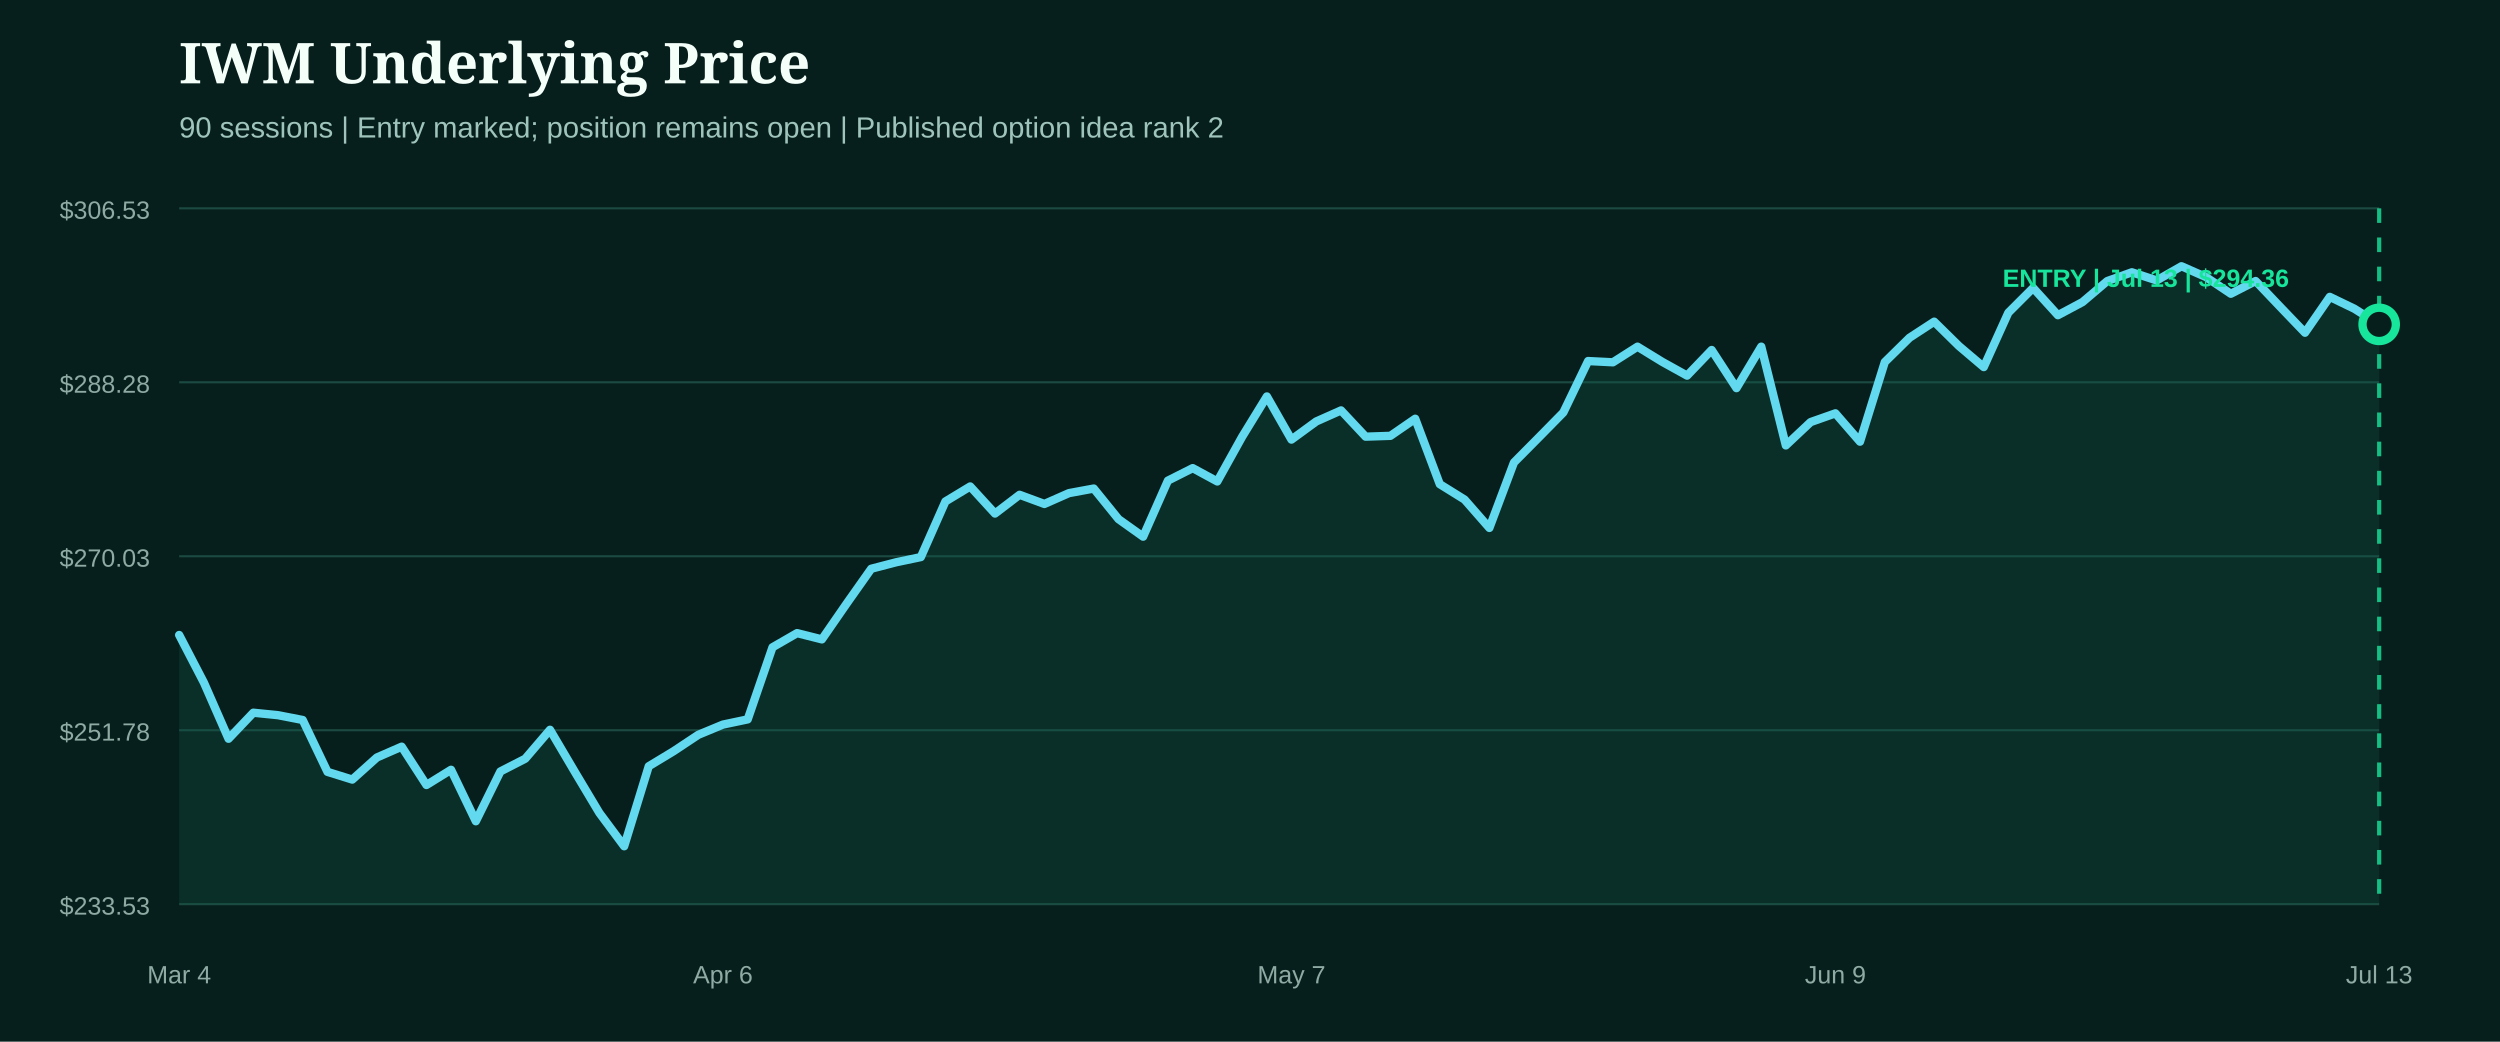
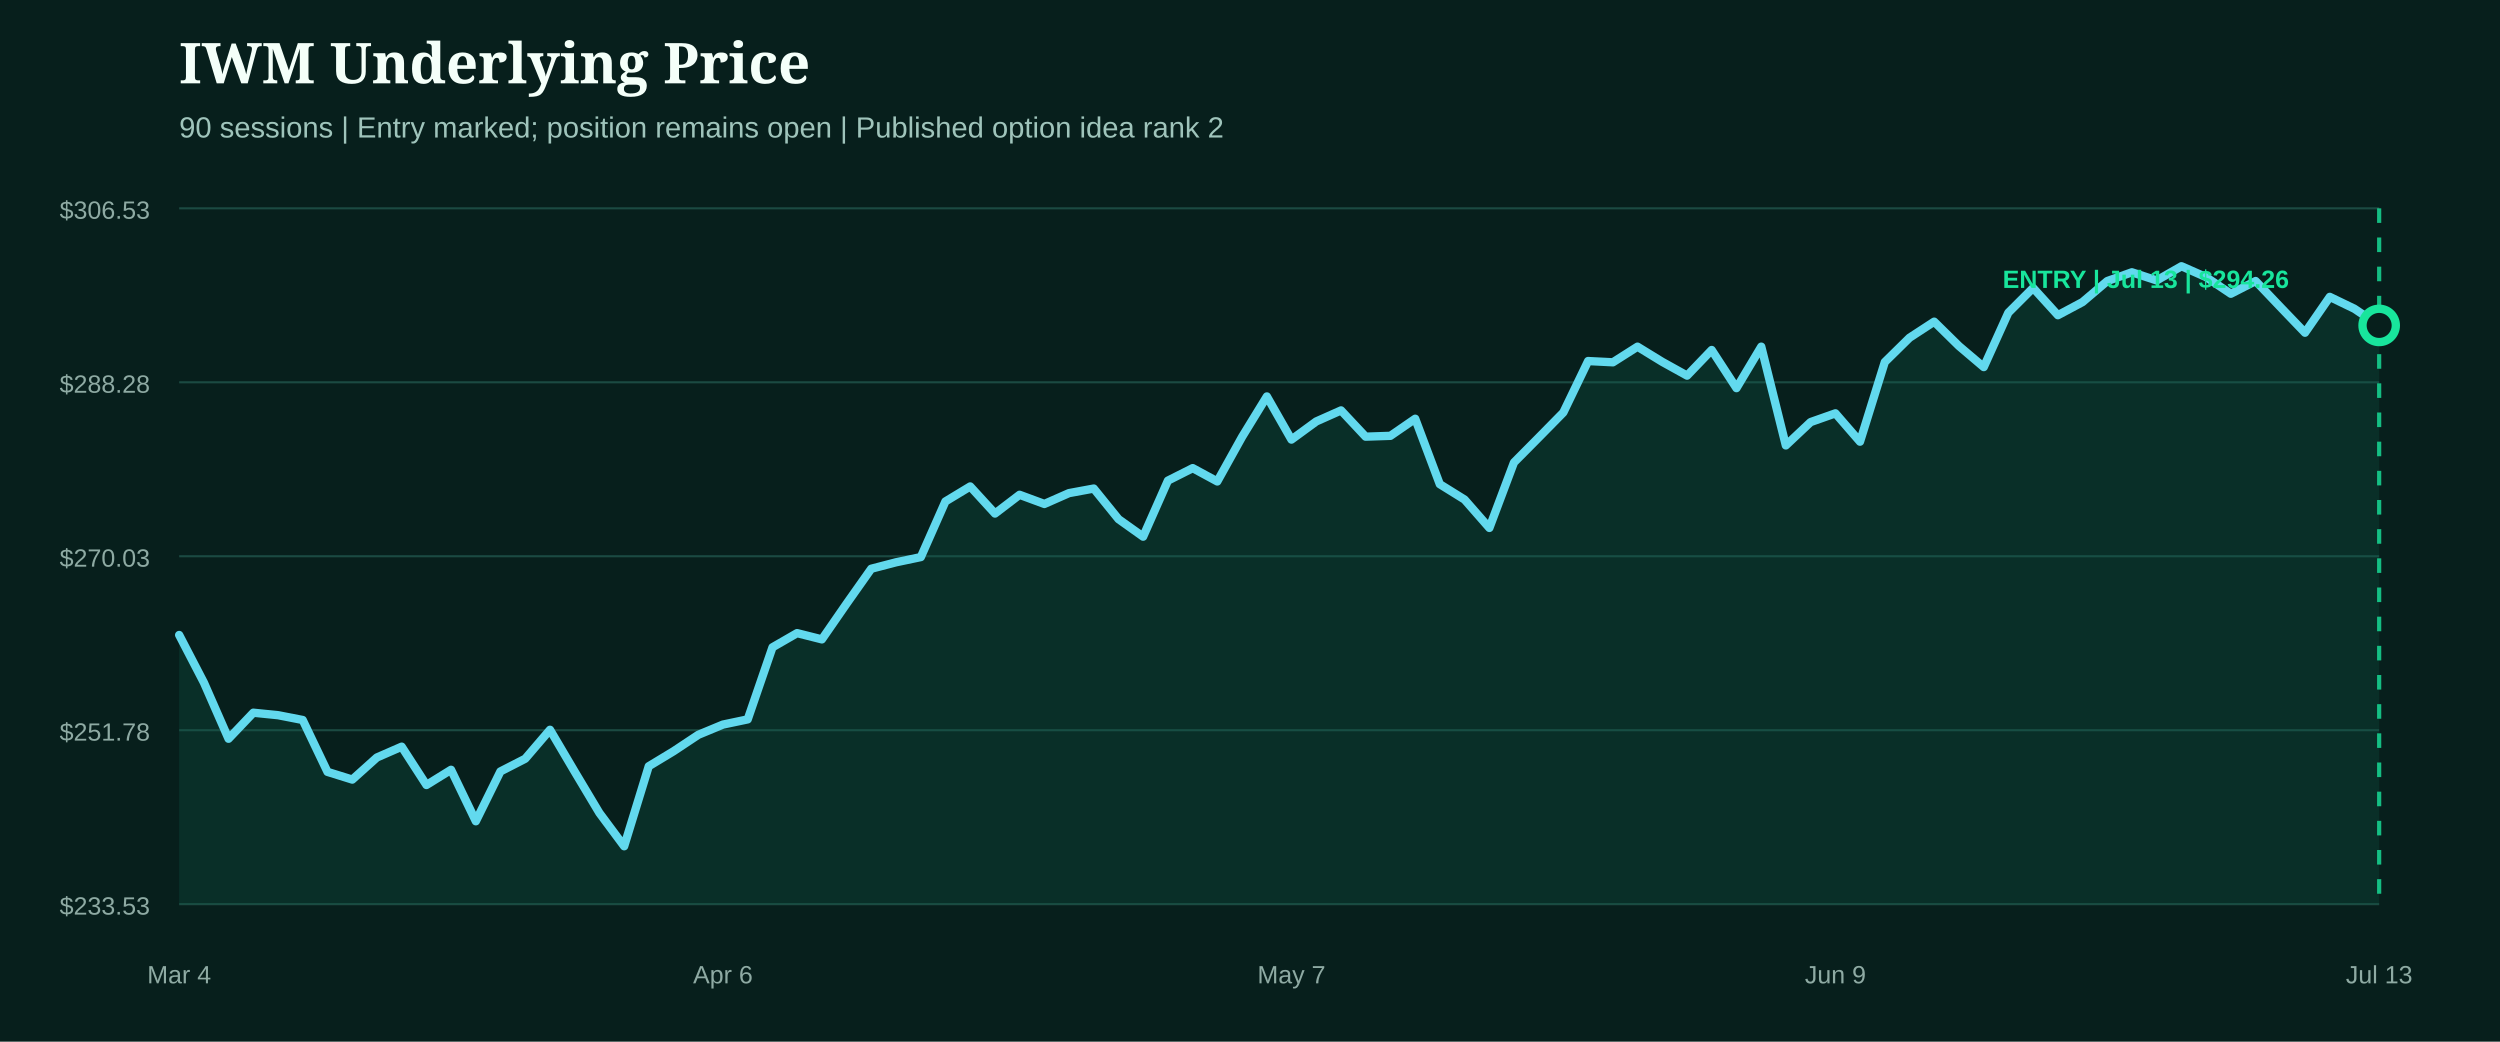
<svg xmlns="http://www.w3.org/2000/svg" width="1200" height="500" viewBox="0 0 1200 500" role="img" aria-label="IWM underlying price from entry">
  <rect width="1200" height="500" fill="#071f1c" />
  <style>.head{fill:#f4fff9;font:800 27px Georgia,serif}.sub{fill:#9fc4bb;font:14px Arial,sans-serif}.axis{fill:#8eaaa3;font:12px Arial,sans-serif}.marker{font:800 12px Arial,sans-serif}</style>
  <text x="86" y="40" class="head">IWM Underlying Price</text>
  <text x="86" y="66" class="sub">90 sessions | Entry marked; position remains open | Published option idea rank 2</text>
  <line x1="86" x2="1142" y1="100.0" y2="100.0" stroke="#1b4a42" stroke-width="1" />
  <text x="72" y="105.0" text-anchor="end" class="axis">$306.53</text>
  <line x1="86" x2="1142" y1="183.5" y2="183.5" stroke="#1b4a42" stroke-width="1" />
  <text x="72" y="188.5" text-anchor="end" class="axis">$288.28</text>
  <line x1="86" x2="1142" y1="267.0" y2="267.0" stroke="#1b4a42" stroke-width="1" />
  <text x="72" y="272.0" text-anchor="end" class="axis">$270.03</text>
  <line x1="86" x2="1142" y1="350.5" y2="350.5" stroke="#1b4a42" stroke-width="1" />
  <text x="72" y="355.5" text-anchor="end" class="axis">$251.78</text>
  <line x1="86" x2="1142" y1="434.0" y2="434.0" stroke="#1b4a42" stroke-width="1" />
  <text x="72" y="439.0" text-anchor="end" class="axis">$233.53</text>
-   <path d="M86.0,304.8 L97.9,327.7 L109.7,354.6 L121.6,342.1 L133.5,343.3 L145.3,345.6 L157.2,370.5 L169.1,374.2 L180.9,363.6 L192.8,358.4 L204.7,376.8 L216.5,369.5 L228.4,394.2 L240.2,370.3 L252.1,364.2 L264.0,350.3 L275.8,370.3 L287.7,390.2 L299.6,406.2 L311.4,367.8 L323.3,360.6 L335.2,352.7 L347.0,347.8 L358.9,345.3 L370.8,310.7 L382.6,303.9 L394.5,306.9 L406.4,289.7 L418.2,273.0 L430.1,269.9 L442.0,267.4 L453.8,240.7 L465.7,233.5 L477.6,246.5 L489.4,237.5 L501.3,241.9 L513.1,236.7 L525.0,234.5 L536.9,249.2 L548.7,257.6 L560.6,230.7 L572.5,224.7 L584.3,231.1 L596.2,209.7 L608.1,190.3 L619.9,211.0 L631.8,202.3 L643.7,197.0 L655.5,209.6 L667.4,209.2 L679.3,201.0 L691.1,232.4 L703.0,239.8 L714.9,253.4 L726.7,222.0 L738.6,210.0 L750.4,198.0 L762.3,173.3 L774.2,173.9 L786.0,166.4 L797.9,173.7 L809.8,180.3 L821.6,168.0 L833.5,186.3 L845.4,166.4 L857.2,213.8 L869.1,202.6 L881.0,198.4 L892.8,212.0 L904.7,173.8 L916.6,162.1 L928.4,154.4 L940.3,166.1 L952.2,176.2 L964.0,150.1 L975.9,138.2 L987.8,151.3 L999.6,145.0 L1011.5,134.9 L1023.3,130.7 L1035.2,134.6 L1047.1,127.8 L1058.9,133.0 L1070.8,141.0 L1082.7,134.9 L1094.5,147.3 L1106.4,159.7 L1118.3,142.5 L1130.1,148.2 L1142.0,155.7 L1142.0,434.0 L86.0,434.0 Z" fill="#0f5949" opacity="0.28" />
-   <path d="M86.0,304.8 L97.9,327.7 L109.7,354.6 L121.6,342.1 L133.5,343.3 L145.3,345.6 L157.2,370.5 L169.1,374.2 L180.9,363.6 L192.8,358.4 L204.7,376.8 L216.5,369.5 L228.4,394.2 L240.2,370.3 L252.1,364.2 L264.0,350.3 L275.8,370.3 L287.7,390.2 L299.6,406.2 L311.4,367.8 L323.3,360.6 L335.2,352.7 L347.0,347.8 L358.9,345.3 L370.8,310.7 L382.6,303.9 L394.5,306.9 L406.4,289.7 L418.2,273.0 L430.1,269.9 L442.0,267.4 L453.8,240.7 L465.7,233.5 L477.6,246.5 L489.4,237.5 L501.3,241.9 L513.1,236.7 L525.0,234.5 L536.9,249.2 L548.7,257.6 L560.6,230.7 L572.5,224.7 L584.3,231.1 L596.2,209.7 L608.1,190.3 L619.9,211.0 L631.8,202.3 L643.7,197.0 L655.5,209.6 L667.4,209.2 L679.3,201.0 L691.1,232.4 L703.0,239.8 L714.9,253.4 L726.7,222.0 L738.6,210.0 L750.4,198.0 L762.3,173.3 L774.2,173.9 L786.0,166.4 L797.9,173.7 L809.8,180.3 L821.6,168.0 L833.5,186.3 L845.4,166.4 L857.2,213.8 L869.1,202.6 L881.0,198.4 L892.8,212.0 L904.7,173.8 L916.6,162.1 L928.4,154.4 L940.3,166.1 L952.2,176.2 L964.0,150.1 L975.9,138.2 L987.8,151.3 L999.6,145.0 L1011.5,134.9 L1023.3,130.7 L1035.2,134.6 L1047.1,127.8 L1058.9,133.0 L1070.8,141.0 L1082.7,134.9 L1094.5,147.3 L1106.4,159.7 L1118.3,142.5 L1130.1,148.2 L1142.0,155.7" fill="none" stroke="#62d9ee" stroke-width="4" stroke-linecap="round" stroke-linejoin="round" />
+   <path d="M86.0,304.8 L97.9,327.7 L109.7,354.6 L121.6,342.1 L133.5,343.3 L145.3,345.6 L157.2,370.5 L169.1,374.2 L180.9,363.6 L192.8,358.4 L204.7,376.8 L216.5,369.5 L228.4,394.2 L240.2,370.3 L252.1,364.2 L264.0,350.3 L275.8,370.3 L287.7,390.2 L299.6,406.2 L311.4,367.8 L323.3,360.6 L335.2,352.7 L347.0,347.8 L358.9,345.3 L370.8,310.7 L382.6,303.9 L394.5,306.9 L406.4,289.7 L418.2,273.0 L430.1,269.9 L442.0,267.4 L453.8,240.7 L465.7,233.5 L477.6,246.5 L489.4,237.5 L501.3,241.9 L513.1,236.7 L525.0,234.5 L536.9,249.2 L548.7,257.6 L560.6,230.7 L572.5,224.7 L584.3,231.1 L596.2,209.7 L608.1,190.3 L619.9,211.0 L631.8,202.3 L643.7,197.0 L655.5,209.6 L667.4,209.2 L679.3,201.0 L691.1,232.4 L703.0,239.8 L714.9,253.4 L726.7,222.0 L738.6,210.0 L750.4,198.0 L762.3,173.3 L774.2,173.9 L786.0,166.4 L797.9,173.7 L809.8,180.3 L821.6,168.0 L833.5,186.3 L845.4,166.4 L857.2,213.8 L869.1,202.6 L881.0,198.4 L892.8,212.0 L904.7,173.8 L916.6,162.1 L928.4,154.4 L940.3,166.1 L952.2,176.2 L964.0,150.1 L975.9,138.2 L987.8,151.3 L999.6,145.0 L1011.5,134.9 L1023.3,130.7 L1035.2,134.6 L1047.1,127.8 L1058.9,133.0 L1070.8,141.0 L1082.7,134.9 L1094.5,147.3 L1106.4,159.7 L1118.3,142.5 L1130.1,148.2 L1142.0,156.2 L1142.0,434.0 L86.0,434.0 Z" fill="#0f5949" opacity="0.28" />
+   <path d="M86.0,304.8 L97.9,327.7 L109.7,354.6 L121.6,342.1 L133.5,343.3 L145.3,345.6 L157.2,370.5 L169.1,374.2 L180.9,363.6 L192.8,358.4 L204.7,376.8 L216.5,369.5 L228.4,394.2 L240.2,370.3 L252.1,364.2 L264.0,350.3 L275.8,370.3 L287.7,390.2 L299.6,406.2 L311.4,367.8 L323.3,360.6 L335.2,352.7 L347.0,347.8 L358.9,345.3 L370.8,310.7 L382.6,303.9 L394.5,306.9 L406.4,289.7 L418.2,273.0 L430.1,269.9 L442.0,267.4 L453.8,240.7 L465.7,233.5 L477.6,246.5 L489.4,237.5 L501.3,241.9 L513.1,236.7 L525.0,234.5 L536.9,249.2 L548.7,257.6 L560.6,230.7 L572.5,224.7 L584.3,231.1 L596.2,209.7 L608.1,190.3 L619.9,211.0 L631.8,202.3 L643.7,197.0 L655.5,209.6 L667.4,209.2 L679.3,201.0 L691.1,232.4 L703.0,239.8 L714.9,253.4 L726.7,222.0 L738.6,210.0 L750.4,198.0 L762.3,173.3 L774.2,173.9 L786.0,166.4 L797.9,173.7 L809.8,180.3 L821.6,168.0 L833.5,186.3 L845.4,166.4 L857.2,213.8 L869.1,202.6 L881.0,198.4 L892.8,212.0 L904.7,173.8 L916.6,162.1 L928.4,154.4 L940.3,166.1 L952.2,176.2 L964.0,150.1 L975.9,138.2 L987.8,151.3 L999.6,145.0 L1011.5,134.9 L1023.3,130.7 L1035.2,134.6 L1047.1,127.8 L1058.9,133.0 L1070.8,141.0 L1082.7,134.9 L1094.5,147.3 L1106.4,159.7 L1118.3,142.5 L1130.1,148.2 L1142.0,156.2" fill="none" stroke="#62d9ee" stroke-width="4" stroke-linecap="round" stroke-linejoin="round" />
  <g>
    <line x1="1142.0" x2="1142.0" y1="100" y2="434" stroke="#18e59c" stroke-width="2" stroke-dasharray="7 7" opacity="0.8" />
-     <circle cx="1142.0" cy="155.7" r="8" fill="#071f1c" stroke="#18e59c" stroke-width="4" />
-     <text x="1030.0" y="137.7" text-anchor="middle" class="marker" fill="#18e59c">ENTRY | Jul 13 | $294.36</text>
+     <circle cx="1142.0" cy="156.2" r="8" fill="#071f1c" stroke="#18e59c" stroke-width="4" />
+     <text x="1030.0" y="138.2" text-anchor="middle" class="marker" fill="#18e59c">ENTRY | Jul 13 | $294.26</text>
  </g>
  <text x="86.0" y="472" text-anchor="middle" class="axis">Mar 4</text>
  <text x="347.0" y="472" text-anchor="middle" class="axis">Apr 6</text>
  <text x="619.9" y="472" text-anchor="middle" class="axis">May 7</text>
  <text x="881.0" y="472" text-anchor="middle" class="axis">Jun 9</text>
  <text x="1142.0" y="472" text-anchor="middle" class="axis">Jul 13</text>
</svg>
